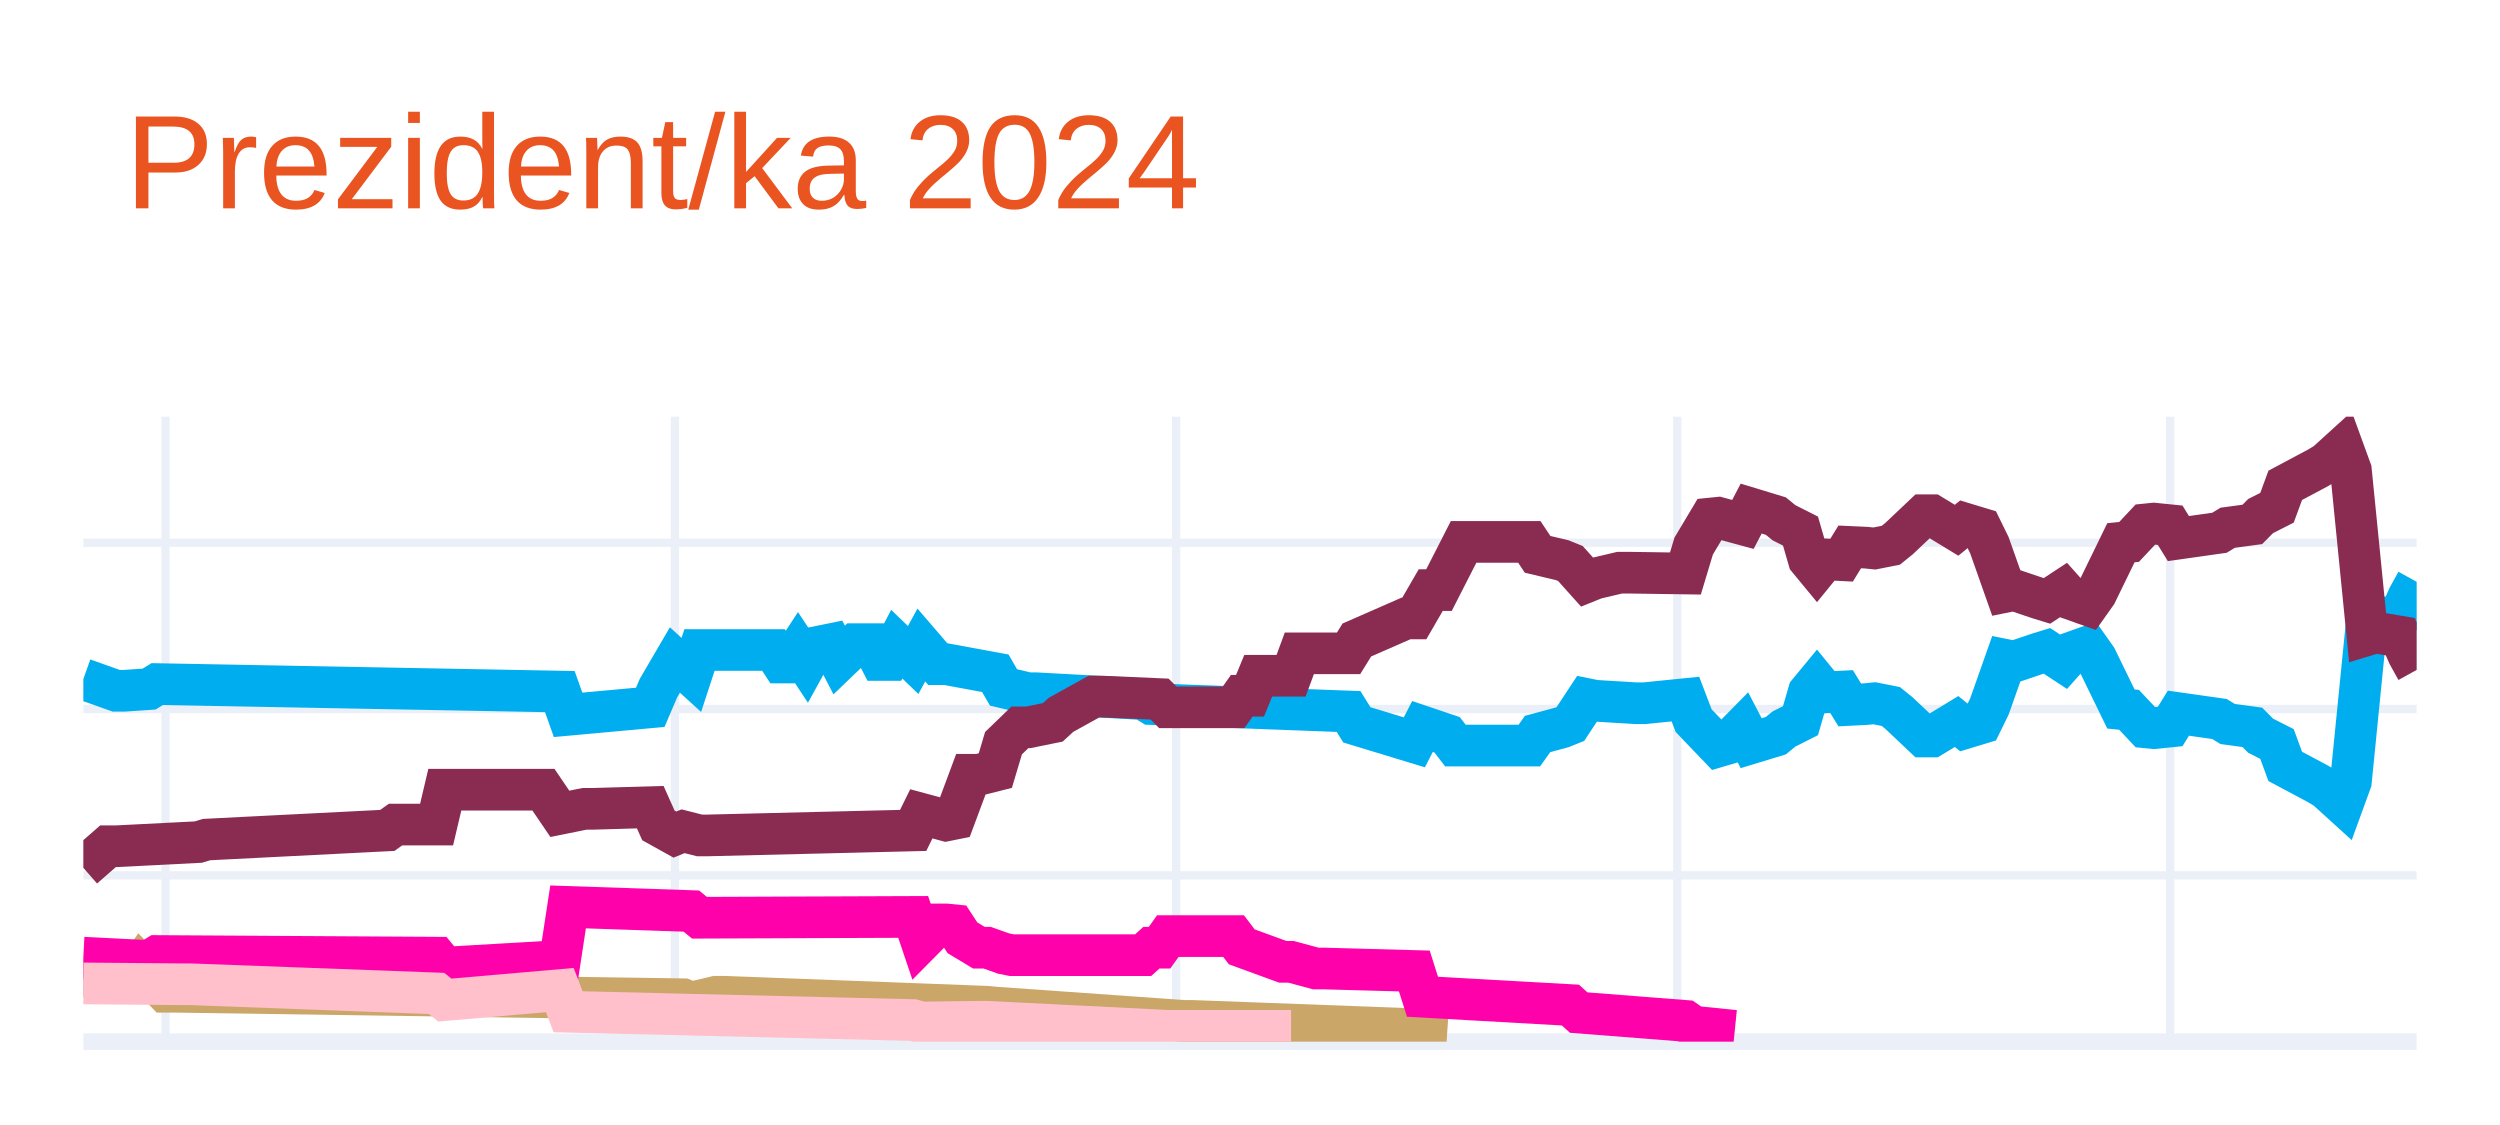
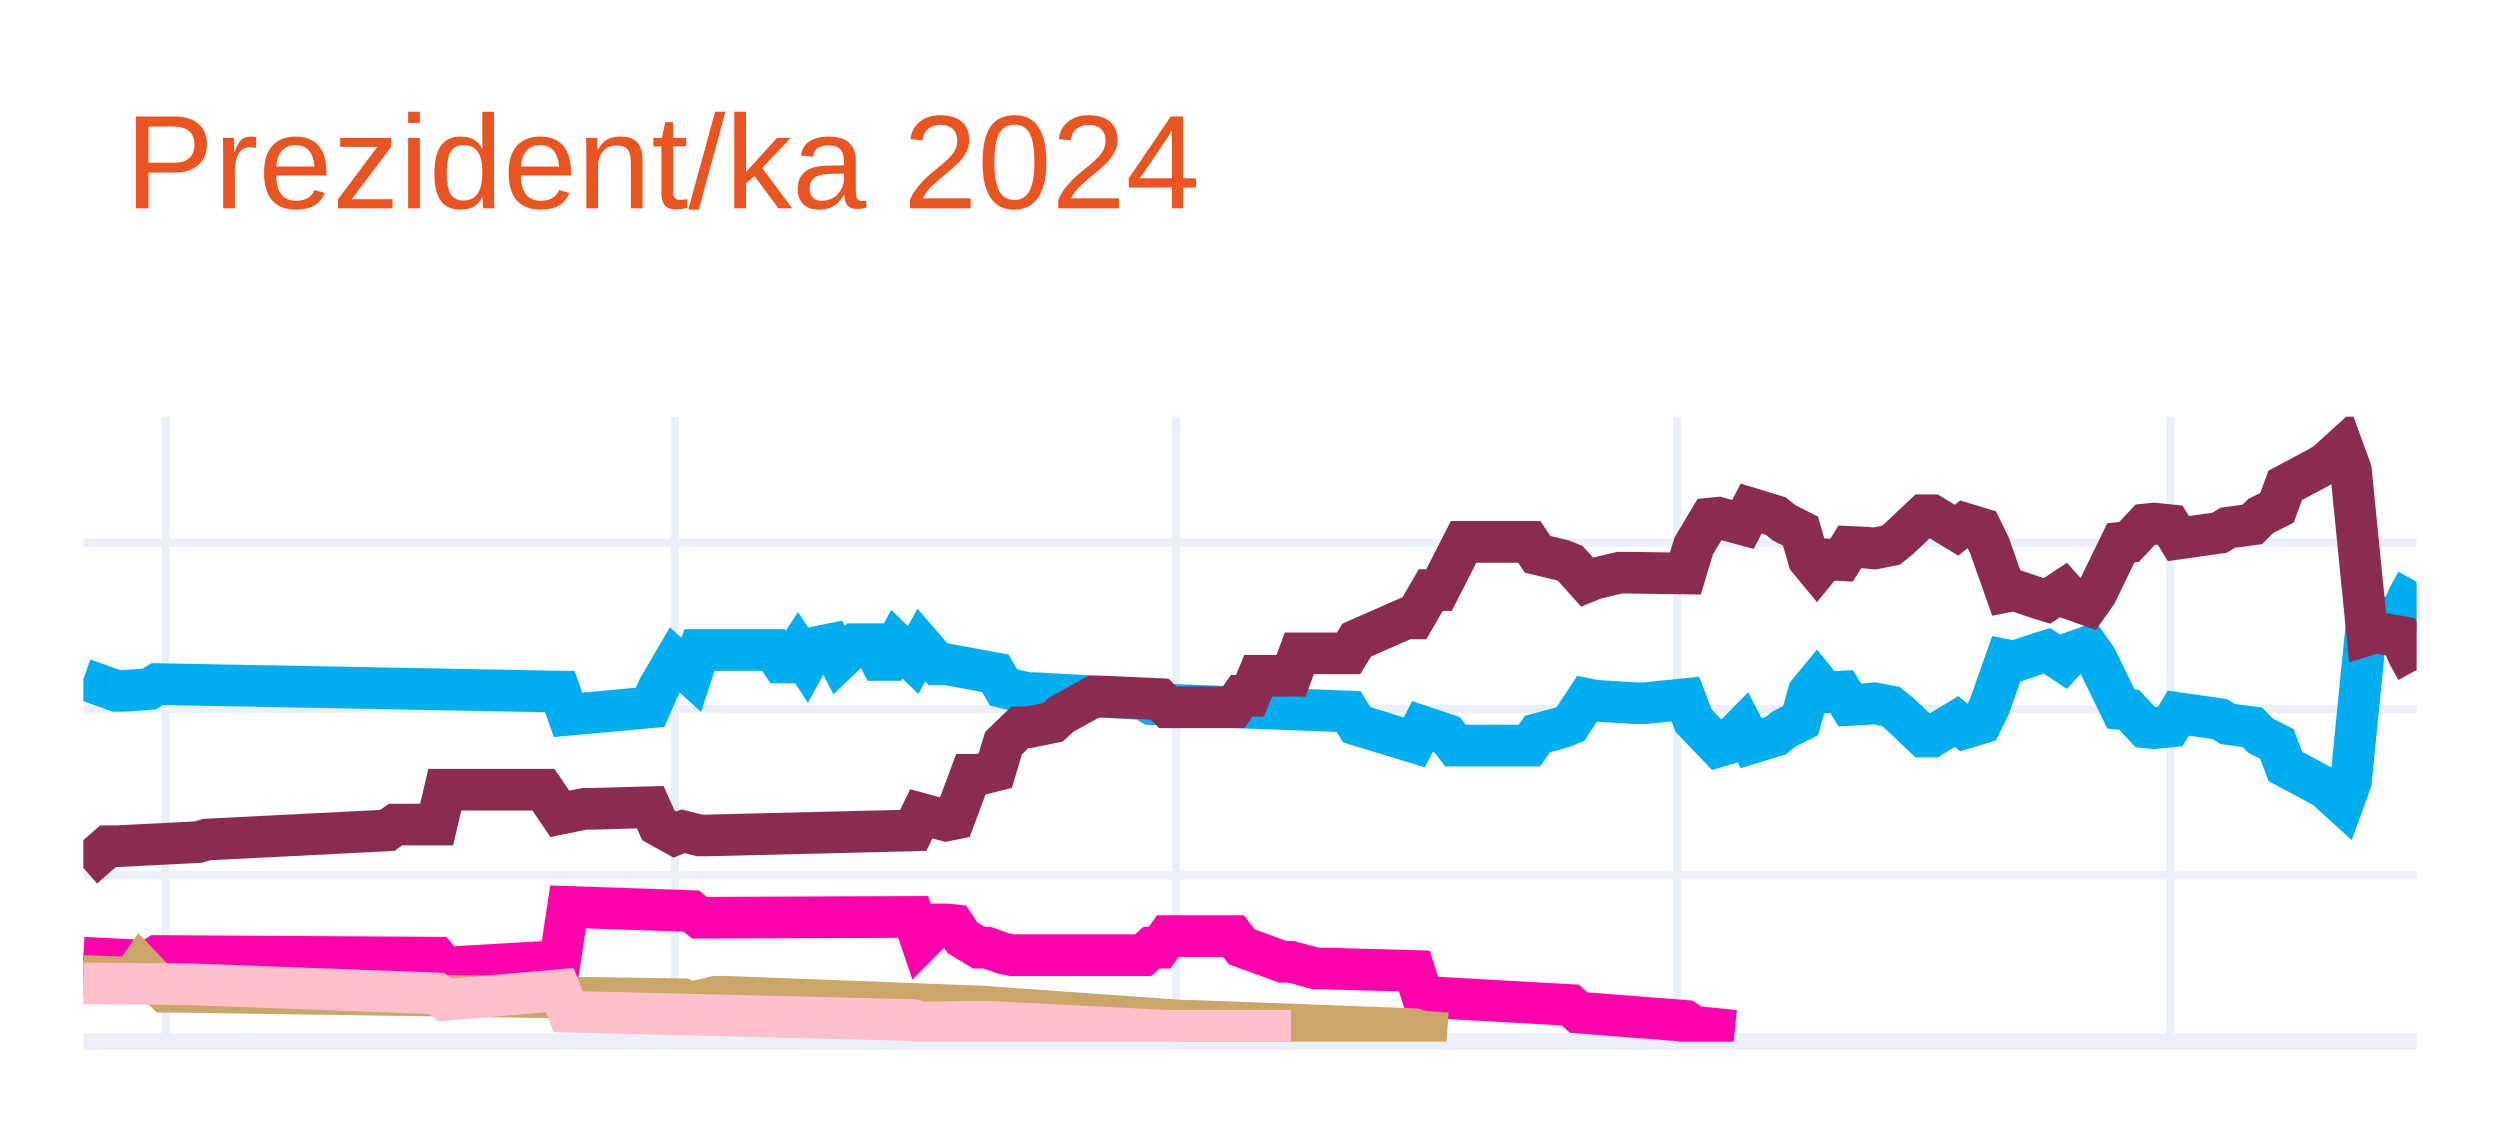
<svg xmlns="http://www.w3.org/2000/svg" class="main-svg" width="300" height="135" style="" viewBox="0 0 300 135">
  <rect x="0" y="0" width="300" height="135" style="fill: rgb(255, 255, 255); fill-opacity: 1;" />
-   <defs id="defs-2a9fbe">
+   <defs id="defs-3fbb98">
    <g class="clips">
-       <clipPath id="clip2a9fbexyplot" class="plotclip">
+       <clipPath id="clip3fbb98xyplot" class="plotclip">
        <rect width="280" height="75" />
      </clipPath>
-       <clipPath class="axesclip" id="clip2a9fbex">
+       <clipPath class="axesclip" id="clip3fbb98x">
        <rect x="10" y="0" width="280" height="135" />
      </clipPath>
-       <clipPath class="axesclip" id="clip2a9fbey">
+       <clipPath class="axesclip" id="clip3fbb98y">
        <rect x="0" y="50" width="300" height="75" />
      </clipPath>
-       <clipPath class="axesclip" id="clip2a9fbexy">
+       <clipPath class="axesclip" id="clip3fbb98xy">
        <rect x="10" y="50" width="280" height="75" />
      </clipPath>
    </g>
    <g class="gradients" />
    <g class="patterns" />
  </defs>
  <g class="bglayer" />
  <g class="layer-below">
    <g class="imagelayer" />
    <g class="shapelayer" />
  </g>
  <g class="cartesianlayer">
    <g class="subplot xy">
      <g class="layer-subplot">
        <g class="shapelayer" />
        <g class="imagelayer" />
      </g>
      <g class="minor-gridlayer">
        <g class="x" />
        <g class="y" />
      </g>
      <g class="gridlayer">
        <g class="x">
          <path class="xgrid crisp" transform="translate(19.86,0)" d="M0,50v75" style="stroke: rgb(235, 240, 248); stroke-opacity: 1; stroke-width: 1px;" />
          <path class="xgrid crisp" transform="translate(80.99,0)" d="M0,50v75" style="stroke: rgb(235, 240, 248); stroke-opacity: 1; stroke-width: 1px;" />
          <path class="xgrid crisp" transform="translate(141.13,0)" d="M0,50v75" style="stroke: rgb(235, 240, 248); stroke-opacity: 1; stroke-width: 1px;" />
          <path class="xgrid crisp" transform="translate(201.27,0)" d="M0,50v75" style="stroke: rgb(235, 240, 248); stroke-opacity: 1; stroke-width: 1px;" />
          <path class="xgrid crisp" transform="translate(260.42,0)" d="M0,50v75" style="stroke: rgb(235, 240, 248); stroke-opacity: 1; stroke-width: 1px;" />
        </g>
        <g class="y">
          <path class="ygrid crisp" transform="translate(0,105.04)" d="M10,0h280" style="stroke: rgb(235, 240, 248); stroke-opacity: 1; stroke-width: 1px;" />
          <path class="ygrid crisp" transform="translate(0,85.08)" d="M10,0h280" style="stroke: rgb(235, 240, 248); stroke-opacity: 1; stroke-width: 1px;" />
          <path class="ygrid crisp" transform="translate(0,65.13)" d="M10,0h280" style="stroke: rgb(235, 240, 248); stroke-opacity: 1; stroke-width: 1px;" />
        </g>
      </g>
      <g class="zerolinelayer">
        <path class="yzl zl crisp" transform="translate(0,125)" d="M10,0h280" style="stroke: rgb(235, 240, 248); stroke-opacity: 1; stroke-width: 2px;" />
      </g>
      <g class="layer-between">
        <g class="shapelayer" />
        <g class="imagelayer" />
      </g>
      <path class="xlines-below" />
      <path class="ylines-below" />
      <g class="overlines-below" />
      <g class="xaxislayer-below" />
      <g class="yaxislayer-below" />
      <g class="overaxes-below" />
      <g class="overplot">
-         <g class="xy" transform="translate(10,50)" clip-path="url(#clip2a9fbexyplot)">
+         <g class="xy" transform="translate(10,50)" clip-path="url(#clip3fbb98xyplot)">
          <g class="scatterlayer mlayer">
-             <g class="trace scatter trace58e442" style="stroke-miterlimit: 2; opacity: 1;">
+             <g class="trace scatter trace034a76" style="stroke-miterlimit: 2; opacity: 1;">
              <g class="fills" />
              <g class="errorbars" />
              <g class="lines">
                <path class="js-line" d="M0,31.49L3.94,32.89L4.93,32.89L7.89,32.69L8.87,32.09L57.18,32.99L58.17,35.78L68.03,34.88L69.01,32.59L70.99,29.2L71.97,30.09L72.96,30.99L73.94,28L82.82,28L83.8,29.5L84.79,29.5L85.77,28L86.76,29.5L87.75,27.7L89.72,27.3L90.7,29.2L92.68,27.3L93.66,27.3L94.65,27.3L95.63,29.2L96.62,29.2L97.61,27.3L99.58,29.2L100.56,27.4L102.54,29.7L103.52,29.7L109.44,30.79L110.42,32.49L113.38,33.19L114.37,33.19L127.18,33.89L128.17,34.49L151.83,35.38L152.82,36.98L159.72,39.08L160.7,37.18L163.66,38.18L164.65,39.47L173.52,39.47L174.51,38.08L177.46,37.28L178.45,36.88L180.42,33.89L181.41,34.09L186.34,34.39L187.32,34.39L192.25,33.89L193.24,36.48L196.2,39.57L197.18,39.28L199.15,37.28L200.14,39.18L203.1,38.28L204.08,37.48L206.06,36.48L207.04,33.09L208.03,31.89L209.01,33.09L210.99,32.99L211.97,34.59L213.94,34.49L214.93,34.39L216.9,34.78L217.89,35.58L220.85,38.38L221.83,38.38L224.79,36.58L225.77,37.38L227.75,36.78L228.73,34.78L230.7,29.2L231.69,29.4L234.65,28.4L235.63,28.1L237.61,29.4L238.59,28.3L240.56,27.6L241.55,29L244.51,35.08L245.49,35.18L247.46,37.28L248.45,37.38L250.42,37.18L251.41,35.58L256.34,36.28L257.32,36.88L260.28,37.28L261.27,38.28L263.24,39.28L264.23,41.97L268.17,44.07L269.15,44.66L271.13,46.46L272.11,43.77L274.08,24.01L275.07,24.31L278.03,23.81L279.01,21.61L280,19.82" style="vector-effect: none; fill: none; stroke: rgb(0, 174, 239); stroke-opacity: 1; stroke-width: 5px; opacity: 1;" />
              </g>
              <g class="points" />
              <g class="text" />
            </g>
-             <g class="trace scatter traced38469" style="stroke-miterlimit: 2; opacity: 1;">
+             <g class="trace scatter trace9cf04f" style="stroke-miterlimit: 2; opacity: 1;">
              <g class="fills" />
              <g class="errorbars" />
              <g class="lines">
                <path class="js-line" d="M0,54.14L2.96,51.55L3.94,51.55L13.8,51.05L14.79,50.75L36.48,49.65L37.46,48.95L42.39,48.95L43.38,44.76L55.21,44.76L57.18,47.66L60.14,47.06L61.13,47.06L68.03,46.86L69.01,49.05L70.99,50.15L71.97,49.75L73.94,50.25L74.93,50.25L99.58,49.65L100.56,47.66L103.52,48.46L104.51,48.26L106.48,42.97L107.46,42.97L109.44,42.47L110.42,39.18L112.39,37.28L113.38,37.28L116.34,36.68L117.32,35.78L121.27,33.59L122.25,33.59L129.15,33.89L130.14,34.88L138.03,34.88L139.01,33.49L140,33.49L140.99,31.09L144.93,31.09L145.92,28.4L151.83,28.4L152.82,26.8L158.73,24.21L159.72,24.21L161.69,20.81L162.68,20.81L165.63,15.03L166.62,15.03L173.52,15.03L174.51,16.52L177.46,17.22L178.45,17.62L180.42,19.82L181.41,19.42L184.37,18.72L185.35,18.72L192.25,18.82L193.24,15.53L195.21,12.23L196.2,12.13L199.15,12.93L200.14,11.03L203.1,11.93L204.08,12.73L206.06,13.73L207.04,17.12L208.03,18.32L209.01,17.12L210.99,17.22L211.97,15.63L213.94,15.72L214.93,15.82L216.9,15.43L217.89,14.63L220.85,11.83L221.83,11.83L224.79,13.63L225.77,12.83L227.75,13.43L228.73,15.43L230.7,21.01L231.69,20.81L234.65,21.81L235.63,22.11L237.61,20.81L238.59,21.91L240.56,22.61L241.55,21.21L244.51,15.13L245.49,15.03L247.46,12.93L248.45,12.83L250.42,13.03L251.41,14.63L256.34,13.93L257.32,13.33L260.28,12.93L261.27,11.93L263.24,10.93L264.23,8.24L268.17,6.14L269.15,5.55L271.13,3.75L272.11,6.44L274.08,26.2L275.07,25.9L278.03,26.4L279.01,28.6L280,30.39" style="vector-effect: none; fill: none; stroke: rgb(138, 44, 81); stroke-opacity: 1; stroke-width: 5px; opacity: 1;" />
              </g>
              <g class="points" />
              <g class="text" />
            </g>
-             <g class="trace scatter trace3146f1" style="stroke-miterlimit: 2; opacity: 1;">
+             <g class="trace scatter traced2d009" style="stroke-miterlimit: 2; opacity: 1;">
+               <g class="fills" />
+               <g class="errorbars" />
+               <g class="lines">
+                 <path class="js-line" d="M0,64.92L7.89,65.32L8.87,64.72L42.39,64.92L43.38,66.12L57.18,65.32L58.17,58.83L72.96,59.33L73.94,60.13L99.58,60.03L100.56,62.93L102.54,60.93L103.52,60.93L104.51,61.03L105.49,62.53L107.46,63.72L108.45,63.72L110.42,64.42L111.41,64.62L127.18,64.62L128.17,63.72L129.15,63.72L130.14,62.33L138.03,62.33L139.01,63.62L143.94,65.42L144.93,65.42L147.89,66.22L148.87,66.22L159.72,66.52L160.7,69.61L178.45,70.61L179.44,71.51L192.25,72.51L193.24,73.2L198.17,73.7" style="vector-effect: none; fill: none; stroke: rgb(255, 1, 170); stroke-opacity: 1; stroke-width: 5px; opacity: 1;" />
+               </g>
+               <g class="points" />
+               <g class="text" />
+             </g>
+             <g class="trace scatter trace32ef9c" style="stroke-miterlimit: 2; opacity: 1;">
              <g class="fills" />
              <g class="errorbars" />
              <g class="lines">
                <path class="js-line" d="M0,67.12L5.92,67.32L6.9,65.92L9.86,69.01L10.85,69.01L71.97,69.91L72.96,70.31L75.92,69.61L76.9,69.61L108.45,70.81L109.44,70.91L132.11,72.51L133.1,72.51L159.72,73.5L160.7,73.8L163.66,74" style="vector-effect: none; fill: none; stroke: rgb(202, 166, 105); stroke-opacity: 1; stroke-width: 5px; opacity: 1;" />
              </g>
              <g class="points" />
              <g class="text" />
            </g>
-             <g class="trace scatter traceeea05c" style="stroke-miterlimit: 2; opacity: 1;">
-               <g class="fills" />
-               <g class="errorbars" />
-               <g class="lines">
-                 <path class="js-line" d="M0,64.92L7.89,65.32L8.87,64.72L42.39,64.92L43.38,66.12L57.18,65.32L58.17,58.83L72.96,59.33L73.94,60.13L99.58,60.03L100.56,62.93L102.54,60.93L103.52,60.93L104.51,61.03L105.49,62.53L107.46,63.72L108.45,63.72L110.42,64.42L111.41,64.62L127.18,64.62L128.17,63.72L129.15,63.72L130.14,62.33L138.03,62.33L139.01,63.62L143.94,65.42L144.93,65.42L147.89,66.22L148.87,66.22L159.72,66.52L160.7,69.61L178.45,70.61L179.44,71.51L192.25,72.51L193.24,73.2L198.17,73.7" style="vector-effect: none; fill: none; stroke: rgb(255, 1, 170); stroke-opacity: 1; stroke-width: 5px; opacity: 1;" />
-               </g>
-               <g class="points" />
-               <g class="text" />
-             </g>
-             <g class="trace scatter trace235dc5" style="stroke-miterlimit: 2; opacity: 1;">
+             <g class="trace scatter traceb914ee" style="stroke-miterlimit: 2; opacity: 1;">
              <g class="fills" />
              <g class="errorbars" />
              <g class="lines">
                <path class="js-line" d="M0,68.01L11.83,68.11L12.82,68.11L42.39,69.21L43.38,70.01L57.18,68.81L58.17,71.41L99.58,72.41L100.56,72.7L107.46,72.61L108.45,72.61L130.14,73.7L132.11,73.7L144.93,73.7" style="vector-effect: none; fill: none; stroke: rgb(255, 192, 203); stroke-opacity: 1; stroke-width: 5px; opacity: 1;" />
              </g>
              <g class="points" />
              <g class="text" />
            </g>
          </g>
        </g>
      </g>
      <path class="xlines-above crisp" d="M0,0" style="fill: none;" />
      <path class="ylines-above crisp" d="M0,0" style="fill: none;" />
      <g class="overlines-above" />
      <g class="xaxislayer-above" />
      <g class="yaxislayer-above" />
      <g class="overaxes-above" />
    </g>
  </g>
  <g class="polarlayer" />
  <g class="smithlayer" />
  <g class="ternarylayer" />
  <g class="geolayer" />
  <g class="funnelarealayer" />
  <g class="pielayer" />
  <g class="iciclelayer" />
  <g class="treemaplayer" />
  <g class="sunburstlayer" />
  <g class="glimages" />
-   <defs id="topdefs-2a9fbe">
+   <defs id="topdefs-3fbb98">
    <g class="clips" />
  </defs>
  <g class="layer-above">
    <g class="imagelayer" />
    <g class="shapelayer" />
  </g>
  <g class="infolayer">
    <g class="g-gtitle">
      <text class="gtitle" x="15" y="25" text-anchor="start" dy="0em" style="opacity: 1; font-family: Ubuntu, verdana, arial, sans-serif; font-size: 16px; fill: rgb(233, 84, 32); fill-opacity: 1; white-space: pre;">Prezident/ka 2024</text>
    </g>
    <g class="g-xtitle" />
    <g class="g-ytitle" />
  </g>
</svg>
